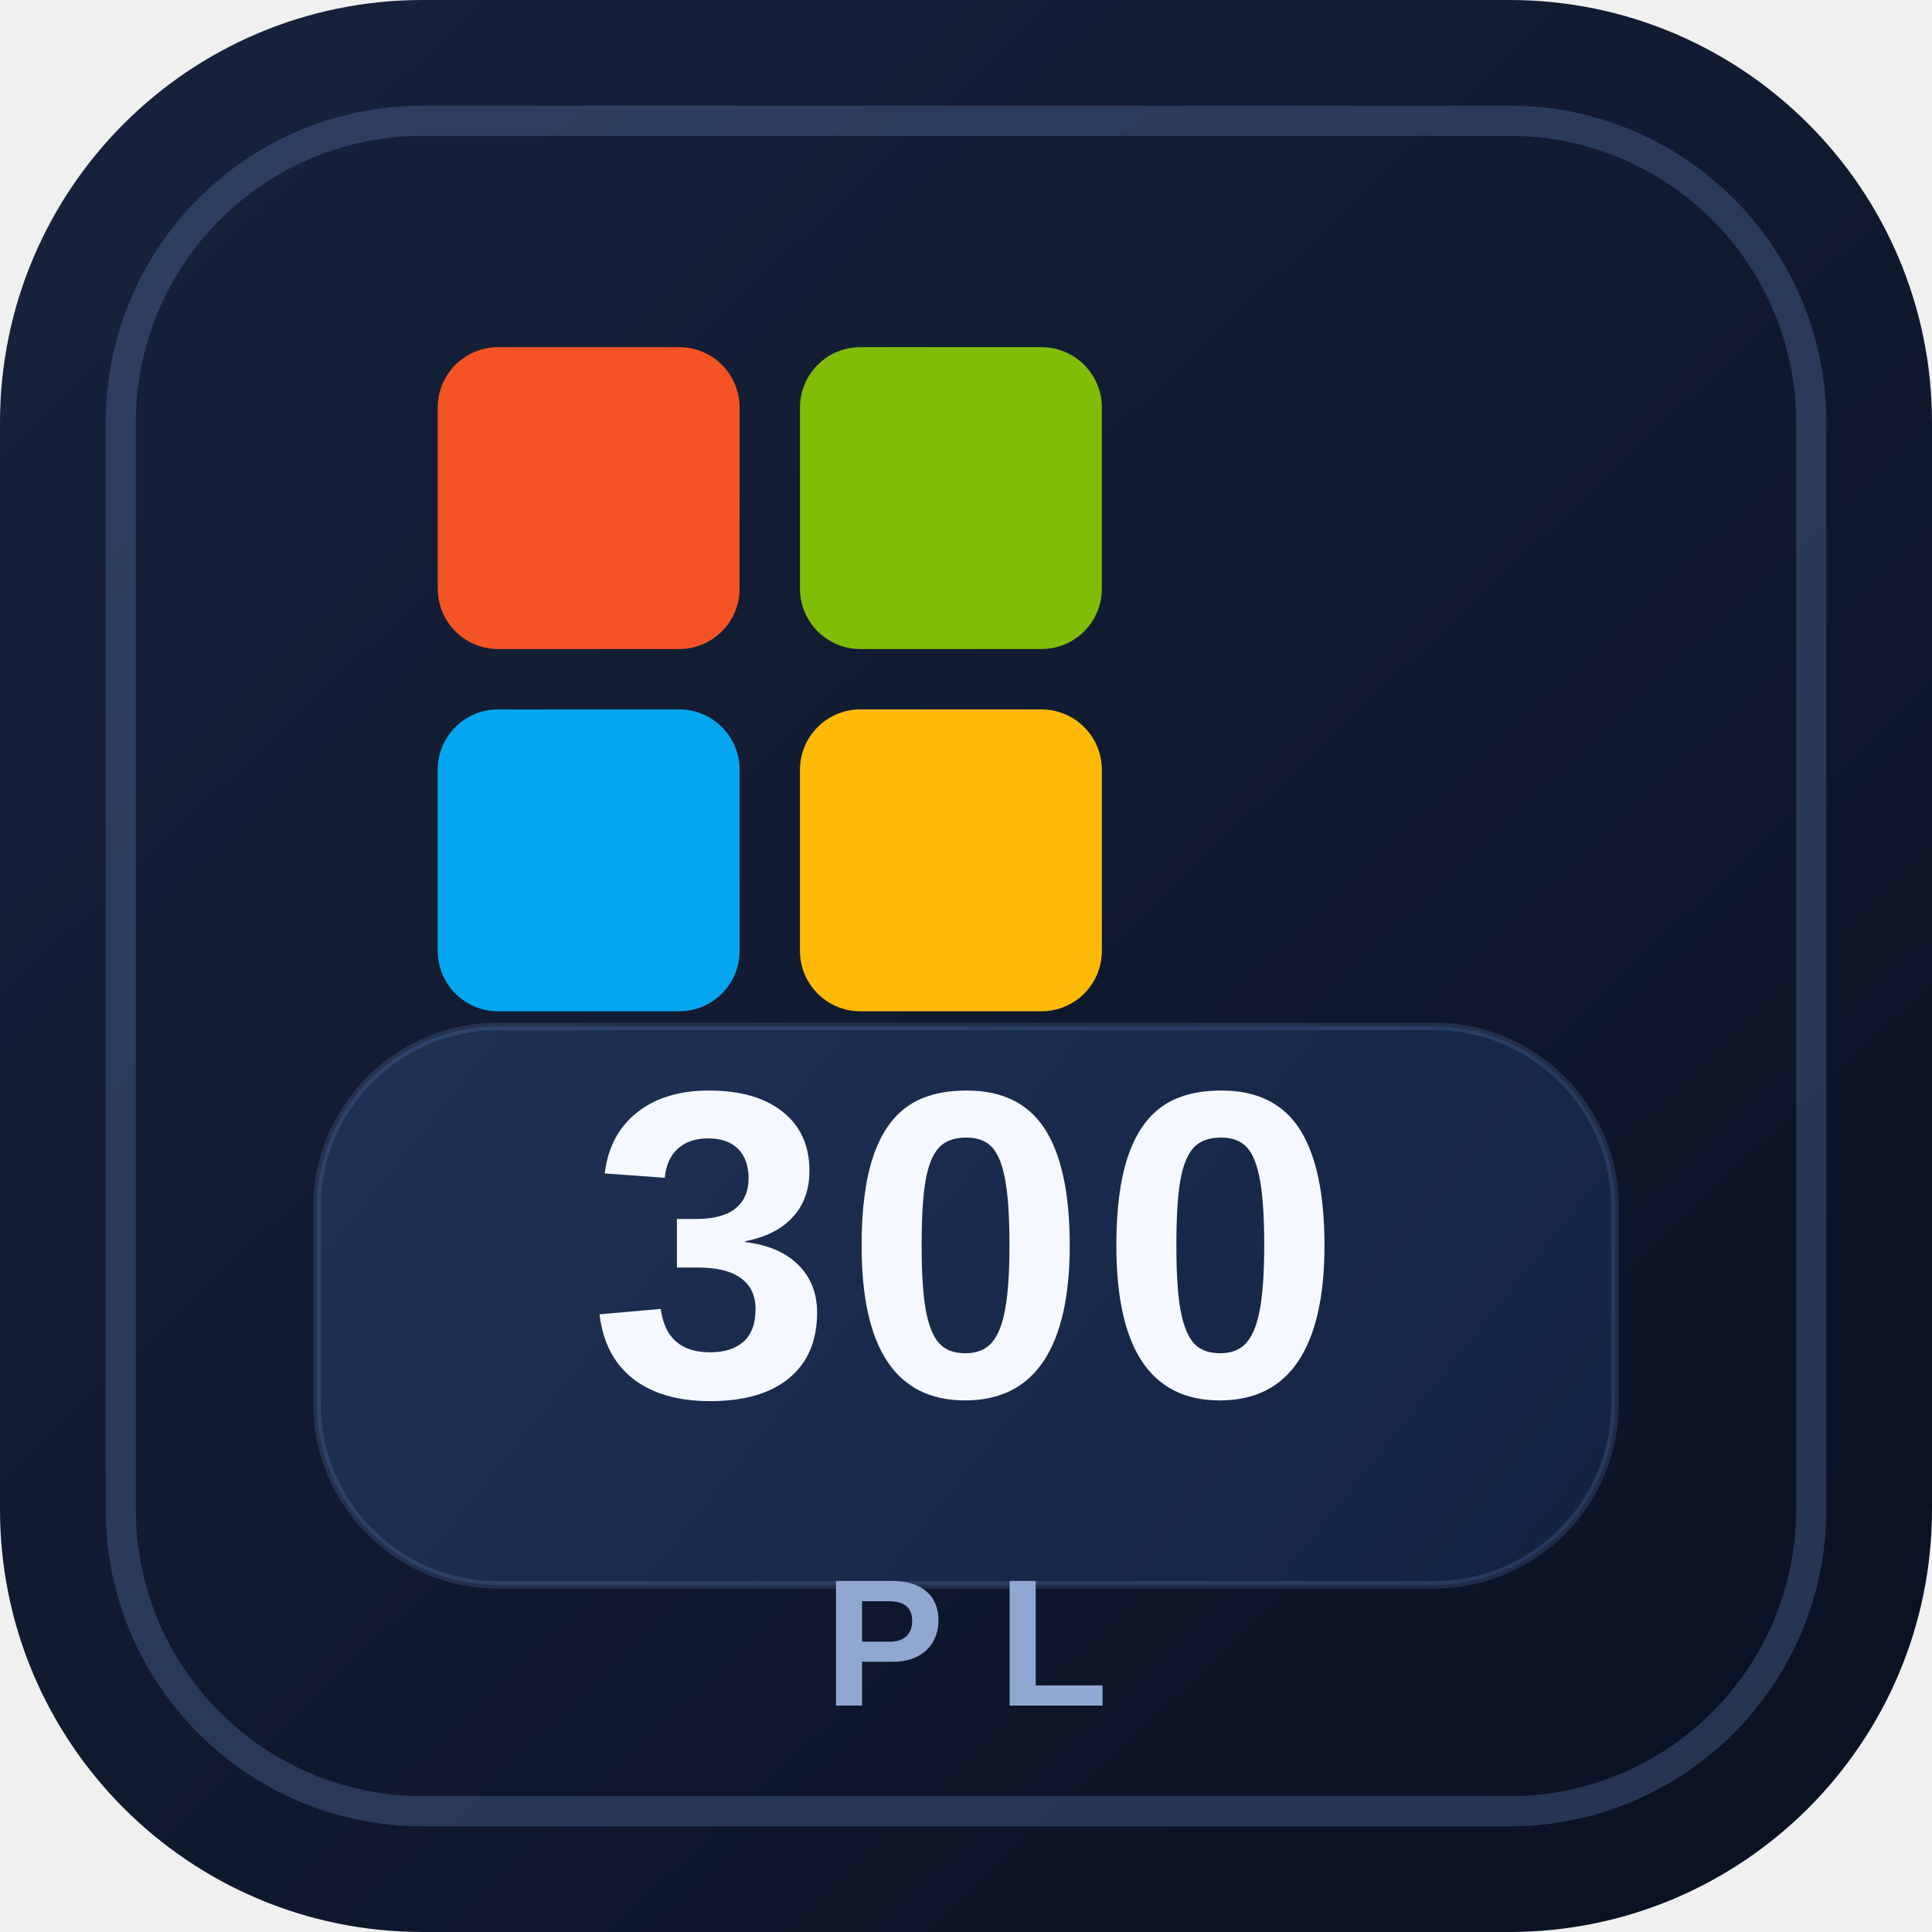
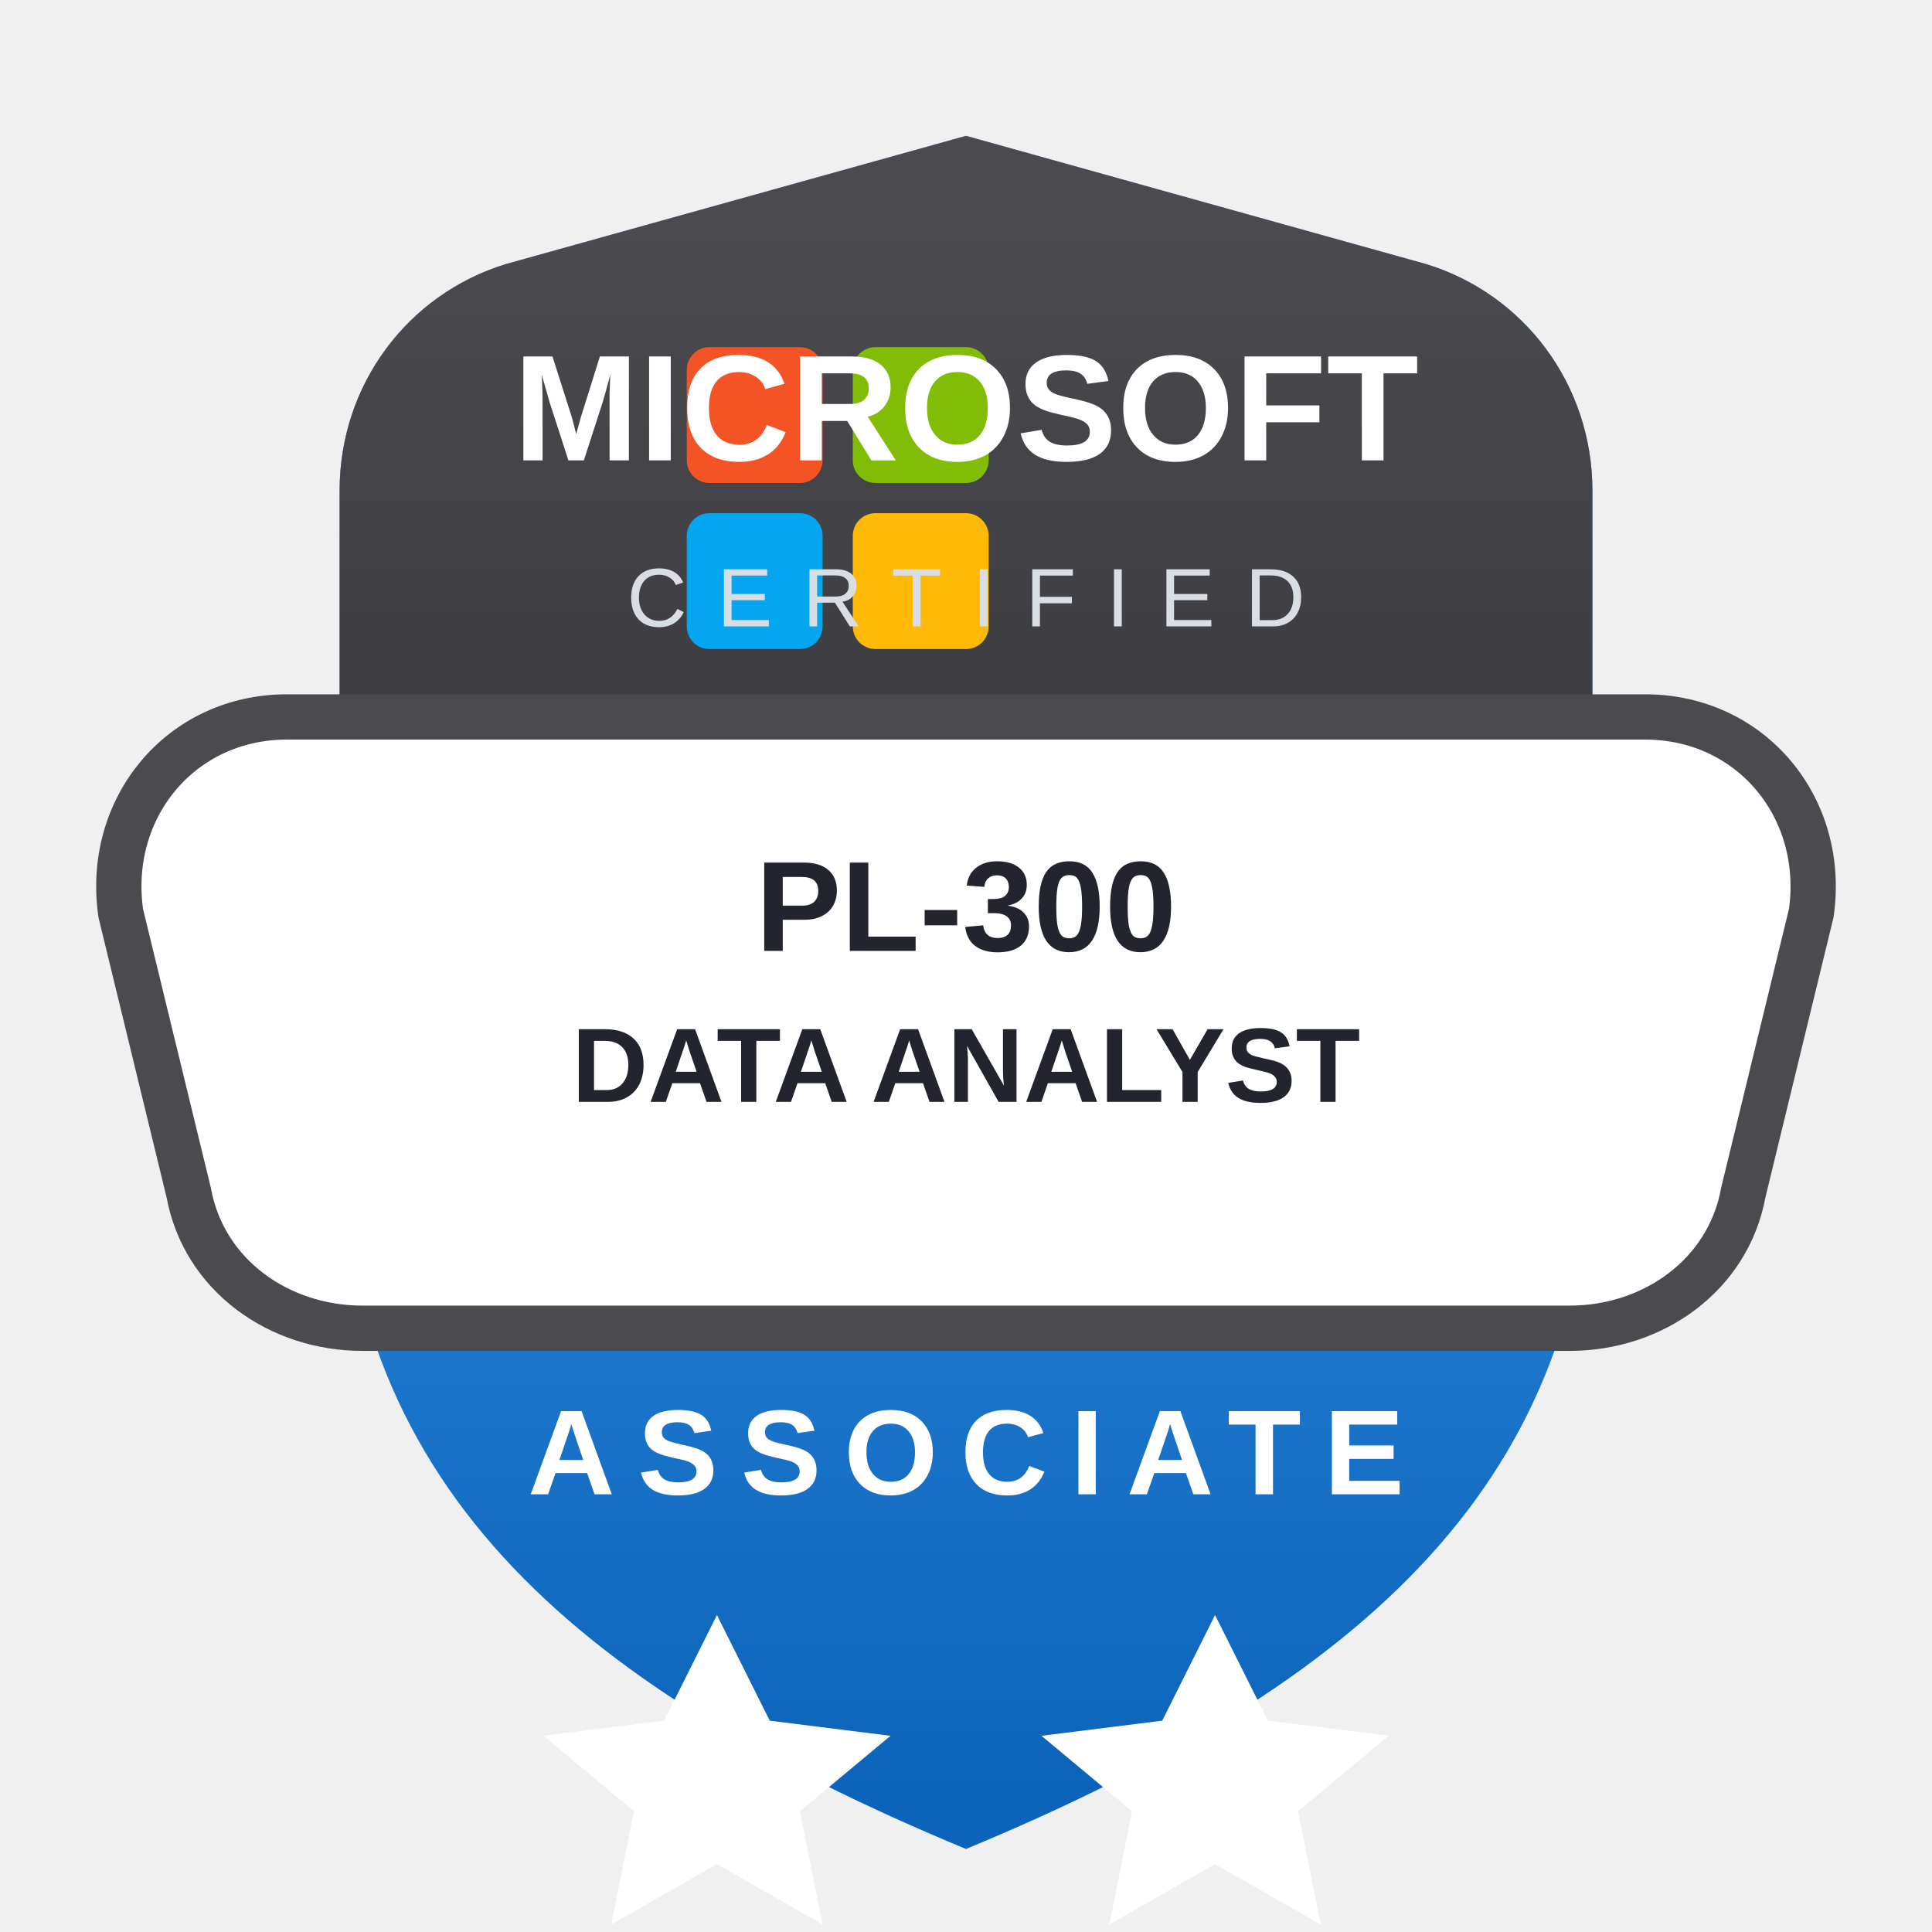
- <svg xmlns="http://www.w3.org/2000/svg" viewBox="0 0 256 256" role="img" aria-label="PL-300 Simulator icon">
+ <svg xmlns="http://www.w3.org/2000/svg" viewBox="0 0 256 256" role="img" aria-label="PL-300 certification badge icon">
  <defs>
-     <linearGradient id="bg" x1="24" y1="20" x2="228" y2="236" gradientUnits="userSpaceOnUse">
-       <stop offset="0" stop-color="#16223b" />
-       <stop offset="1" stop-color="#0a1224" />
+     <linearGradient id="shield" x1="128" y1="18" x2="128" y2="238" gradientUnits="userSpaceOnUse">
+       <stop offset="0" stop-color="#4aa9f7" />
+       <stop offset="1" stop-color="#0b63ba" />
    </linearGradient>
-     <linearGradient id="panel" x1="48" y1="92" x2="208" y2="220" gradientUnits="userSpaceOnUse">
-       <stop offset="0" stop-color="#203457" />
-       <stop offset="1" stop-color="#122342" />
+     <linearGradient id="cap" x1="128" y1="30" x2="128" y2="112" gradientUnits="userSpaceOnUse">
+       <stop offset="0" stop-color="#4b4b4f" />
+       <stop offset="1" stop-color="#3a3a3e" />
    </linearGradient>
  </defs>
-   <rect width="256" height="256" rx="56" fill="url(#bg)" />
-   <rect x="16" y="16" width="224" height="224" rx="40" fill="none" stroke="#5b77a5" stroke-opacity=".35" stroke-width="4" />
-   <g transform="translate(58 46)">
-     <rect width="40" height="40" rx="8" fill="#f35325" />
-     <rect x="48" width="40" height="40" rx="8" fill="#81bc06" />
-     <rect y="48" width="40" height="40" rx="8" fill="#05a6f0" />
-     <rect x="48" y="48" width="40" height="40" rx="8" fill="#ffba08" />
+   <path d="M128 18 189 35c13 4 22 16 22 30v83c0 48-30 75-83 97-53-22-83-49-83-97V65c0-14 9-26 22-30Z" fill="url(#shield)" />
+   <path d="M128 18 189 35c13 4 22 16 22 30v35H45V65c0-14 9-26 22-30Z" fill="url(#cap)" />
+   <path d="M38 95h180c14 0 24 12 22 26l-9 37c-2 11-12 18-23 18H48c-11 0-21-7-23-18l-9-37c-2-14 8-26 22-26Z" fill="#fff" stroke="#4b4b4f" stroke-width="6" />
+   <g transform="translate(91 46)">
+     <rect width="18" height="18" rx="3" fill="#f35325" />
+     <rect x="22" width="18" height="18" rx="3" fill="#81bc06" />
+     <rect y="22" width="18" height="18" rx="3" fill="#05a6f0" />
+     <rect x="22" y="22" width="18" height="18" rx="3" fill="#ffba08" />
  </g>
-   <rect x="42" y="136" width="172" height="74" rx="24" fill="url(#panel)" stroke="#7ea0d4" stroke-opacity=".18" />
-   <text x="128" y="185" text-anchor="middle" font-family="Segoe UI, Arial, sans-serif" font-size="58" font-weight="800" fill="#f5f8ff" letter-spacing="1.5">300</text>
-   <text x="128" y="226" text-anchor="middle" font-family="Segoe UI, Arial, sans-serif" font-size="24" font-weight="700" fill="#90a8d1" letter-spacing="7">PL</text>
+   <text x="128" y="61" text-anchor="middle" font-family="Segoe UI, Arial, sans-serif" font-size="20" font-weight="700" fill="#ffffff">MICROSOFT</text>
+   <text x="128" y="83" text-anchor="middle" font-family="Segoe UI, Arial, sans-serif" font-size="11" letter-spacing="4" fill="#d9dde4">CERTIFIED</text>
+   <text x="128" y="126" text-anchor="middle" font-family="Segoe UI, Arial, sans-serif" font-size="17" font-weight="800" fill="#22252d">PL-300</text>
+   <text x="128" y="146" text-anchor="middle" font-family="Segoe UI, Arial, sans-serif" font-size="14" font-weight="700" fill="#22252d">DATA ANALYST</text>
+   <text x="128" y="198" text-anchor="middle" font-family="Segoe UI, Arial, sans-serif" font-size="16" font-weight="700" letter-spacing="3" fill="#ffffff">ASSOCIATE</text>
+   <path d="m95 214 7 14 16 2-12 10 3 15-14-8-14 8 3-15-12-10 16-2Zm66 0 7 14 16 2-12 10 3 15-14-8-14 8 3-15-12-10 16-2Z" fill="#fff" />
</svg>
